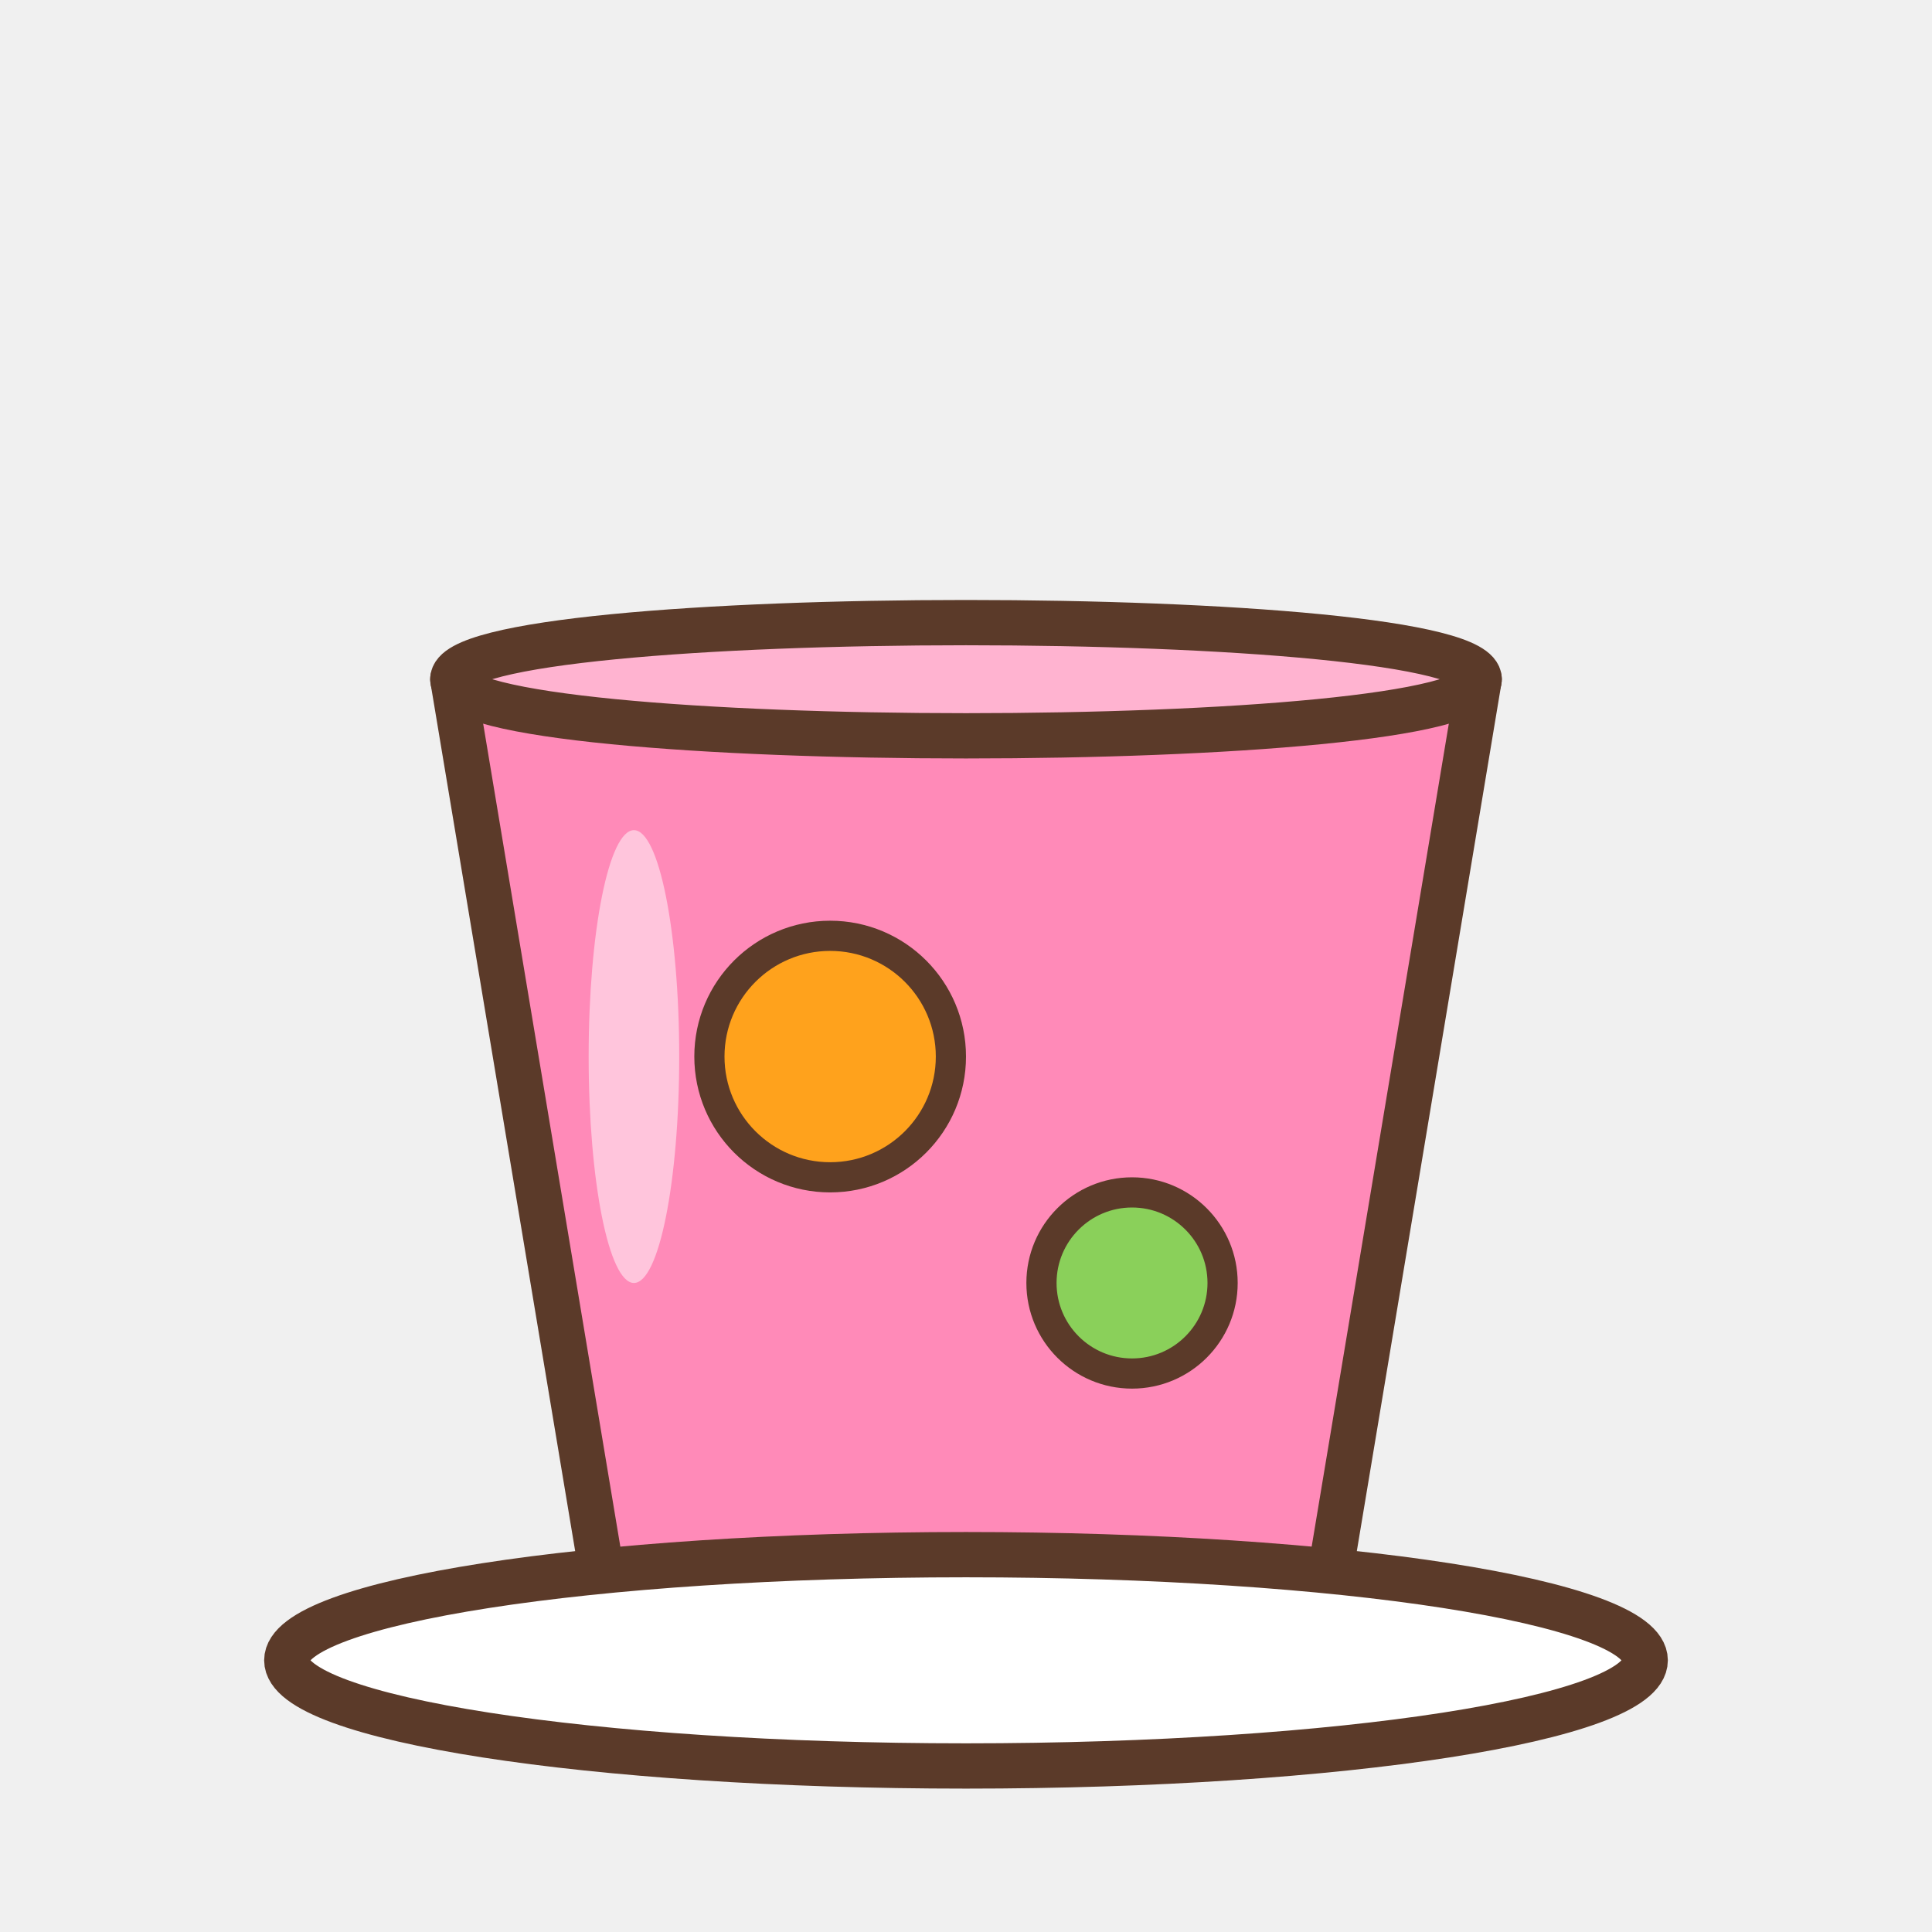
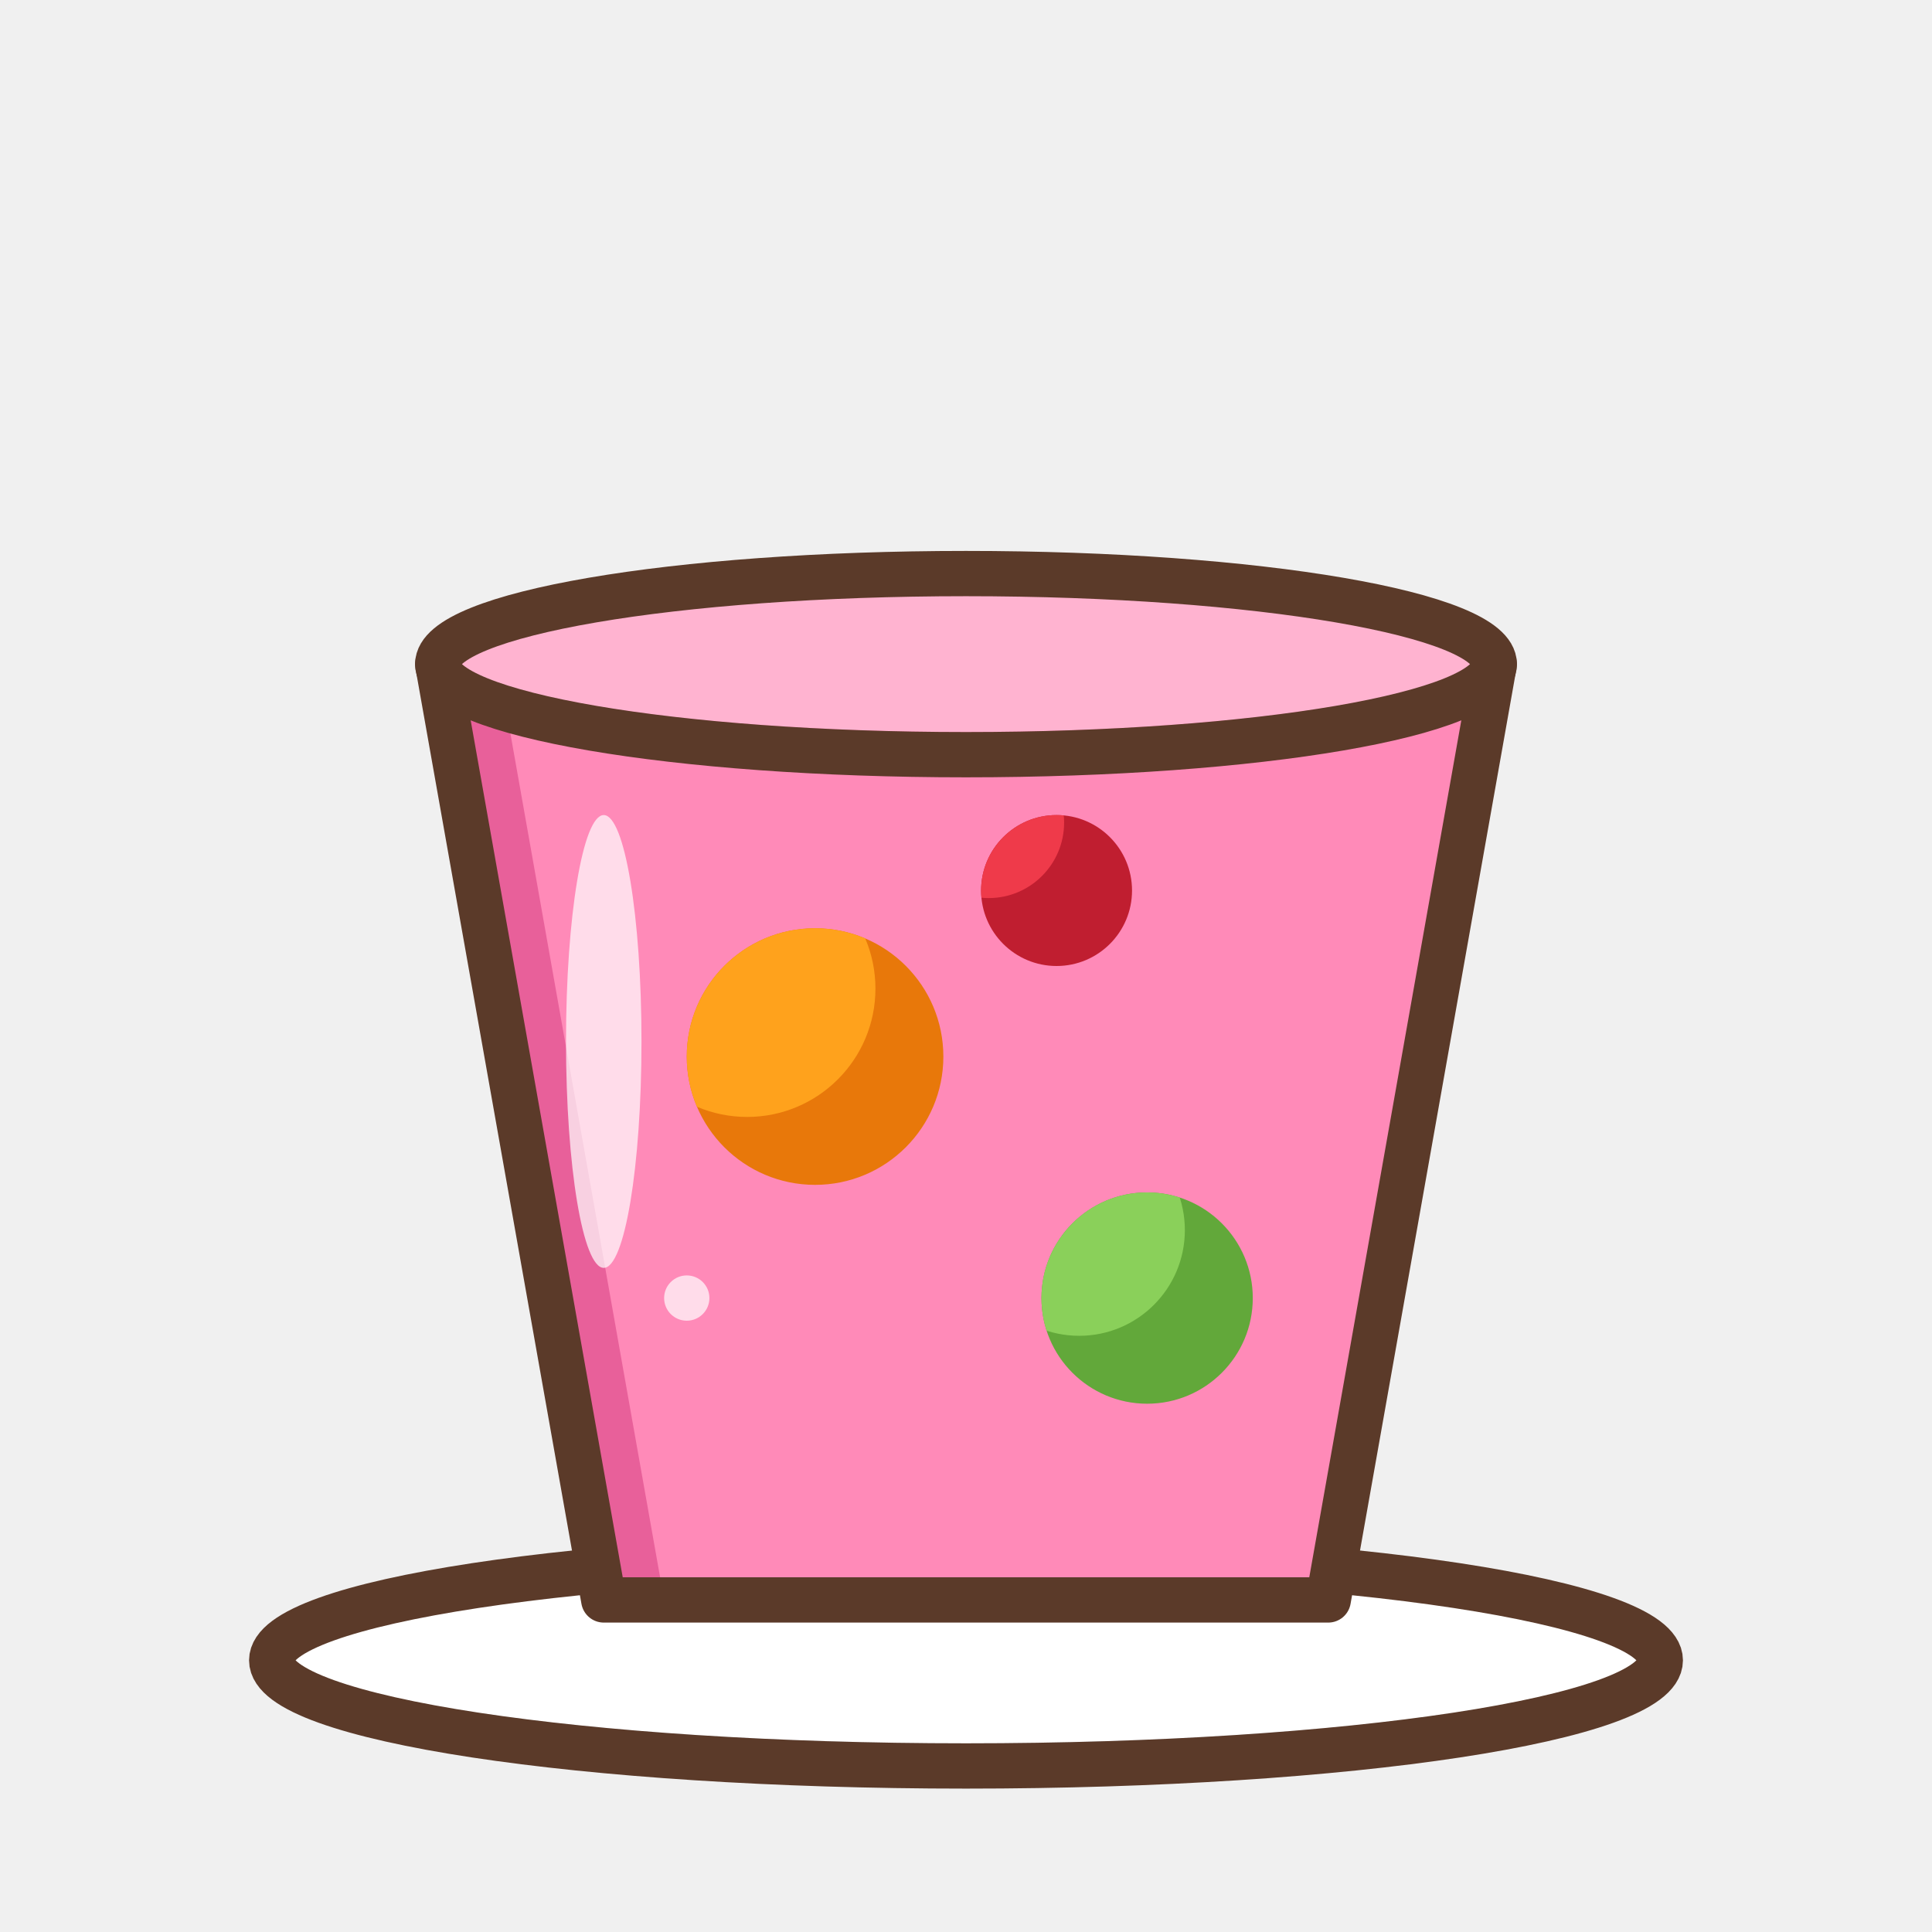
<svg xmlns="http://www.w3.org/2000/svg" viewBox="0 0 256 256">
  <g stroke="#5b3a29" stroke-width="6" stroke-linejoin="round" stroke-linecap="round">
-     <path d="M60 90h136l-20 120H80z" fill="#ff8ab8" />
-     <path d="M60 90c0-10 136-10 136 0 0 10-136 10-136 0z" fill="#ffb3d0" />
-     <ellipse cx="128" cy="220" rx="90" ry="14" fill="#fff" />
+     <defs>
+       <ellipse id="s80" cx="128" cy="220" rx="92" ry="14" />
+       <clipPath id="cs80">
+         <use href="#s80" />
+       </clipPath>
+     </defs>
+     <use href="#s80" fill="#dfe6f0" stroke="none" />
+     <g clip-path="url(#cs80)">
+       <use href="#s80" fill="#fff" stroke="none" transform="translate(0 -3)" />
+     </g>
+     <use href="#s80" fill="none" />
+     <defs>
+       <path id="s81" d="M58 88h140l-22 124H80z" />
+       <clipPath id="cs81">
+         <use href="#s81" />
+       </clipPath>
+     </defs>
+     <use href="#s81" fill="#e8609a" stroke="none" />
+     <g clip-path="url(#cs81)">
+       <use href="#s81" fill="#ff8ab8" stroke="none" transform="translate(8 0)" />
+     </g>
+     <use href="#s81" fill="none" />
+     <defs>
+       <ellipse id="s82" cx="128" cy="88" rx="70" ry="12" />
+       <clipPath id="cs82">
+         <use href="#s82" />
+       </clipPath>
+     </defs>
+     <use href="#s82" fill="#ff8ab8" stroke="none" />
+     <g clip-path="url(#cs82)">
+       <use href="#s82" fill="#ffb3d0" stroke="none" transform="translate(0 -3)" />
+     </g>
+     <use href="#s82" fill="none" />
  </g>
-   <circle cx="110" cy="140" r="16" fill="#ffa21c" stroke="#5b3a29" stroke-width="4" />
-   <circle cx="150" cy="170" r="12" fill="#8ad05a" stroke="#5b3a29" stroke-width="4" />
-   <ellipse cx="84" cy="140" rx="6" ry="30" fill="#fff" opacity=".5" transform="rotate(0 84 140)" />
+   <defs>
+     <circle id="s83" cx="108" cy="140" r="17" />
+     <clipPath id="cs83">
+       <use href="#s83" />
+     </clipPath>
+   </defs>
+   <use href="#s83" fill="#e8780a" stroke="none" />
+   <g clip-path="url(#cs83)">
+     <use href="#s83" fill="#ffa21c" stroke="none" transform="translate(-9 -9)" />
+   </g>
+   <use href="#s83" fill="none" />
+   <defs>
+     <circle id="s84" cx="152" cy="172" r="14" />
+     <clipPath id="cs84">
+       <use href="#s84" />
+     </clipPath>
+   </defs>
+   <use href="#s84" fill="#62a83a" stroke="none" />
+   <g clip-path="url(#cs84)">
+     <use href="#s84" fill="#8ad05a" stroke="none" transform="translate(-9 -9)" />
+   </g>
+   <use href="#s84" fill="none" />
+   <defs>
+     <circle id="s85" cx="140" cy="118" r="10" />
+     <clipPath id="cs85">
+       <use href="#s85" />
+     </clipPath>
+   </defs>
+   <use href="#s85" fill="#c01e30" stroke="none" />
+   <g clip-path="url(#cs85)">
+     <use href="#s85" fill="#ef3a4a" stroke="none" transform="translate(-9 -9)" />
+   </g>
+   <use href="#s85" fill="none" />
+   <ellipse cx="80" cy="138" rx="5" ry="30" fill="#fff" opacity=".7" transform="rotate(0 80 138)" />
+   <circle cx="91" cy="172" r="3" fill="#fff" opacity=".7" />
</svg>
